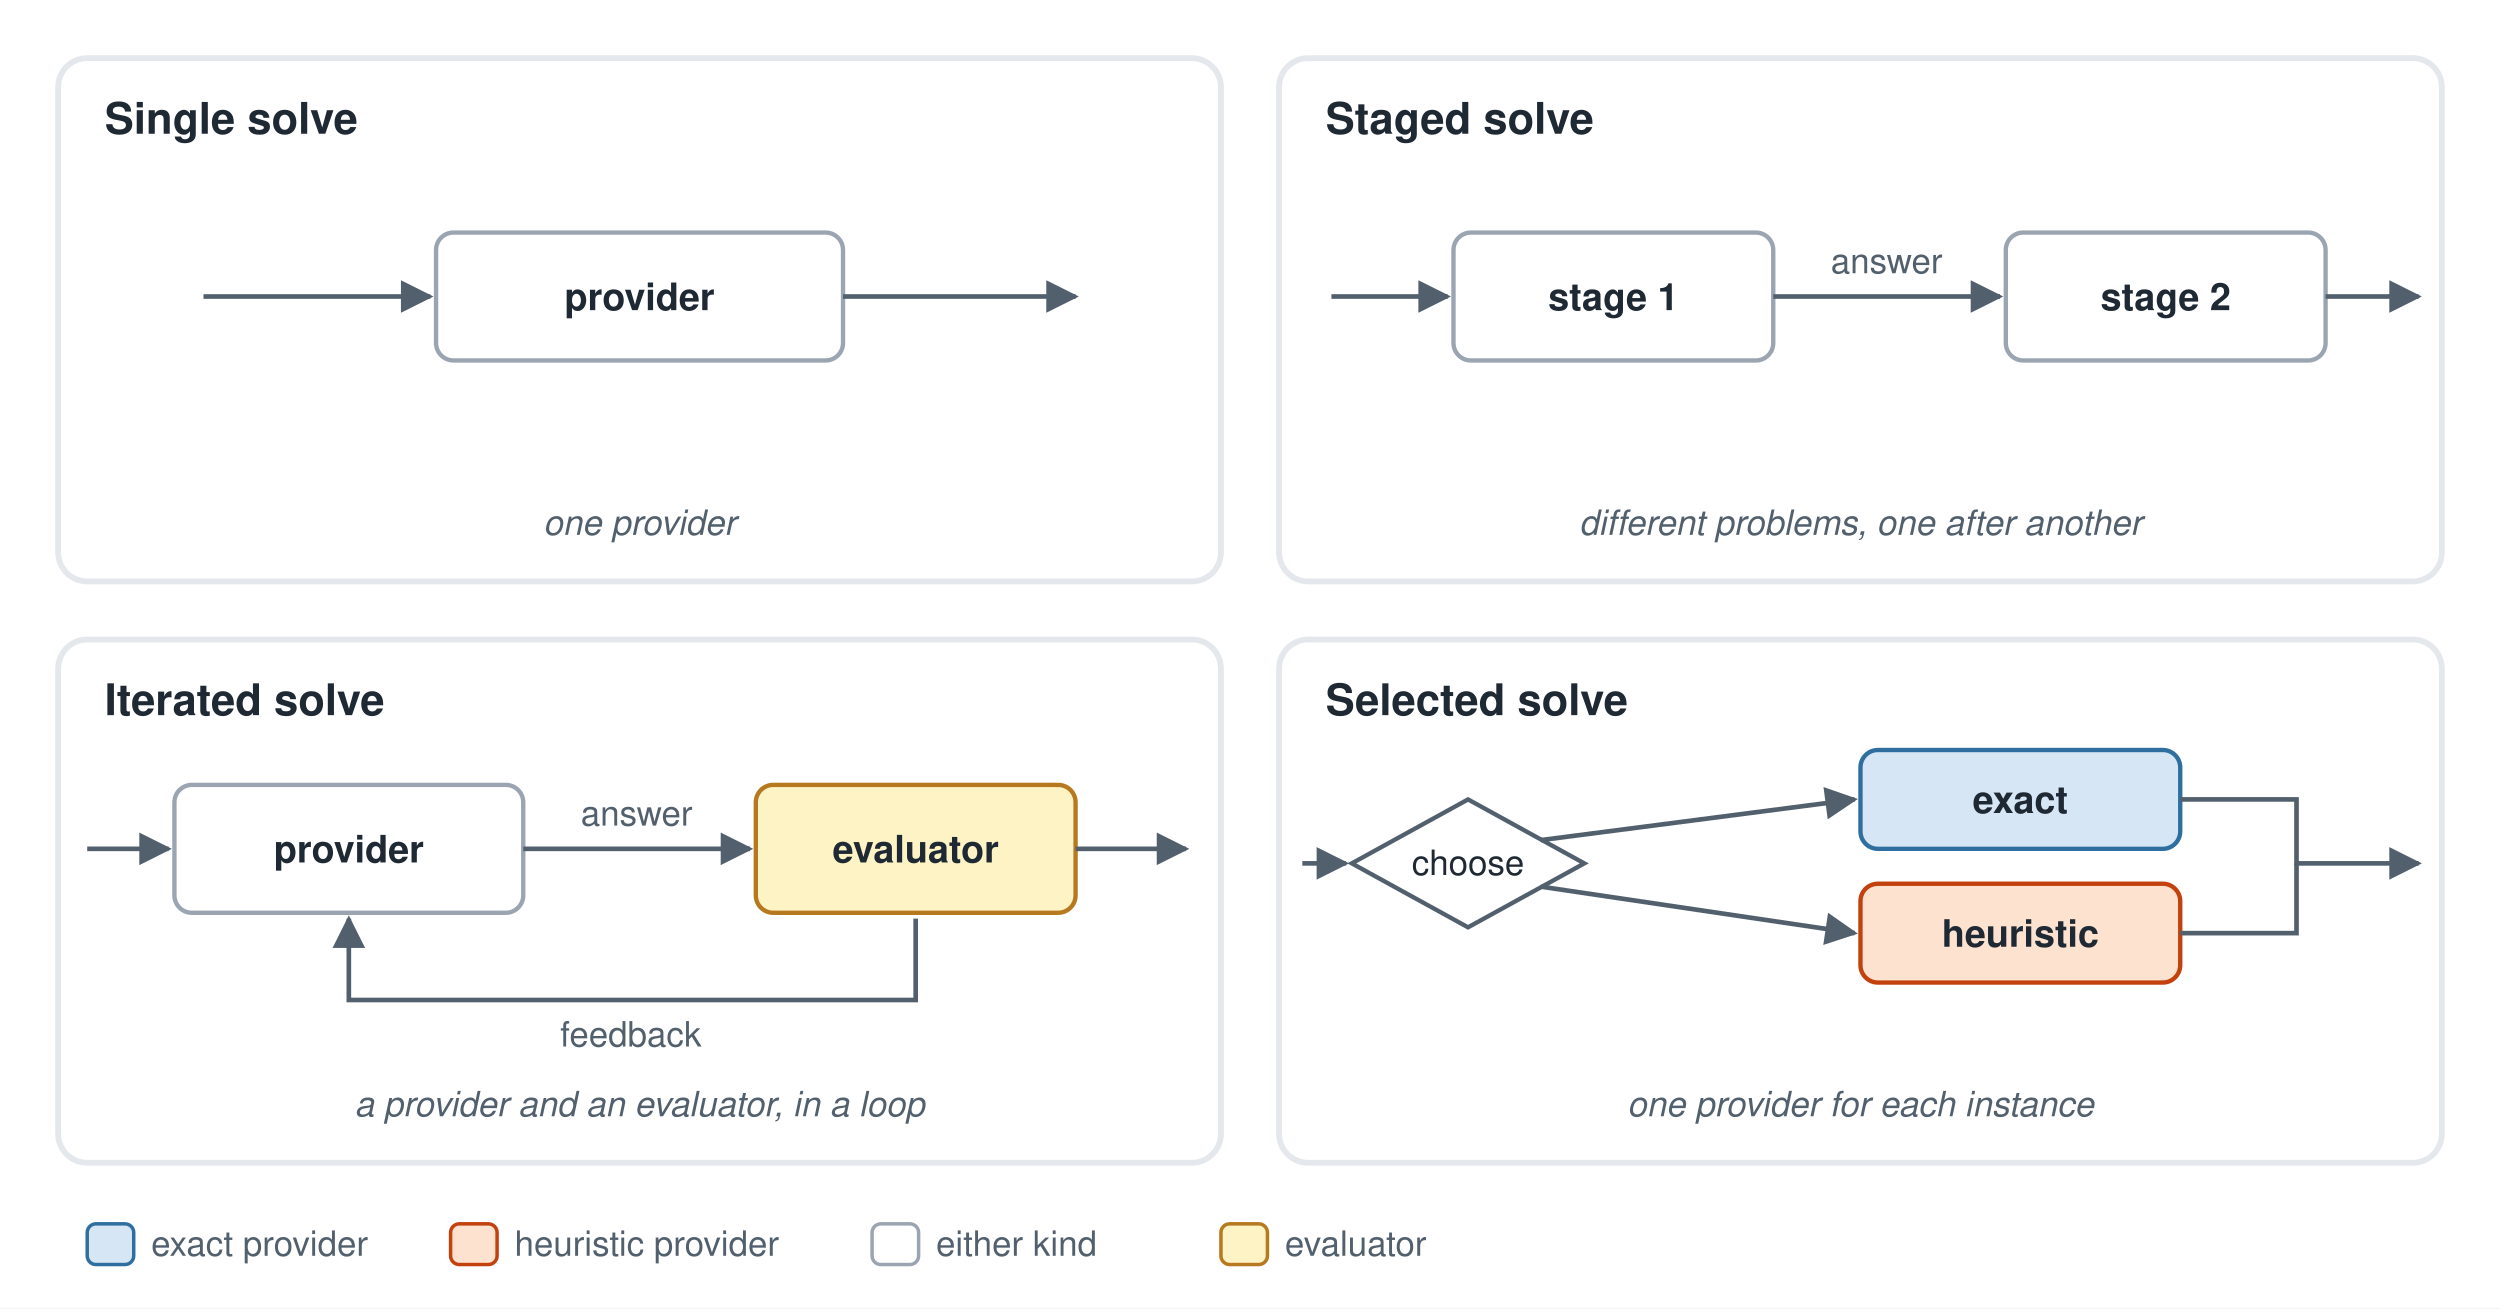
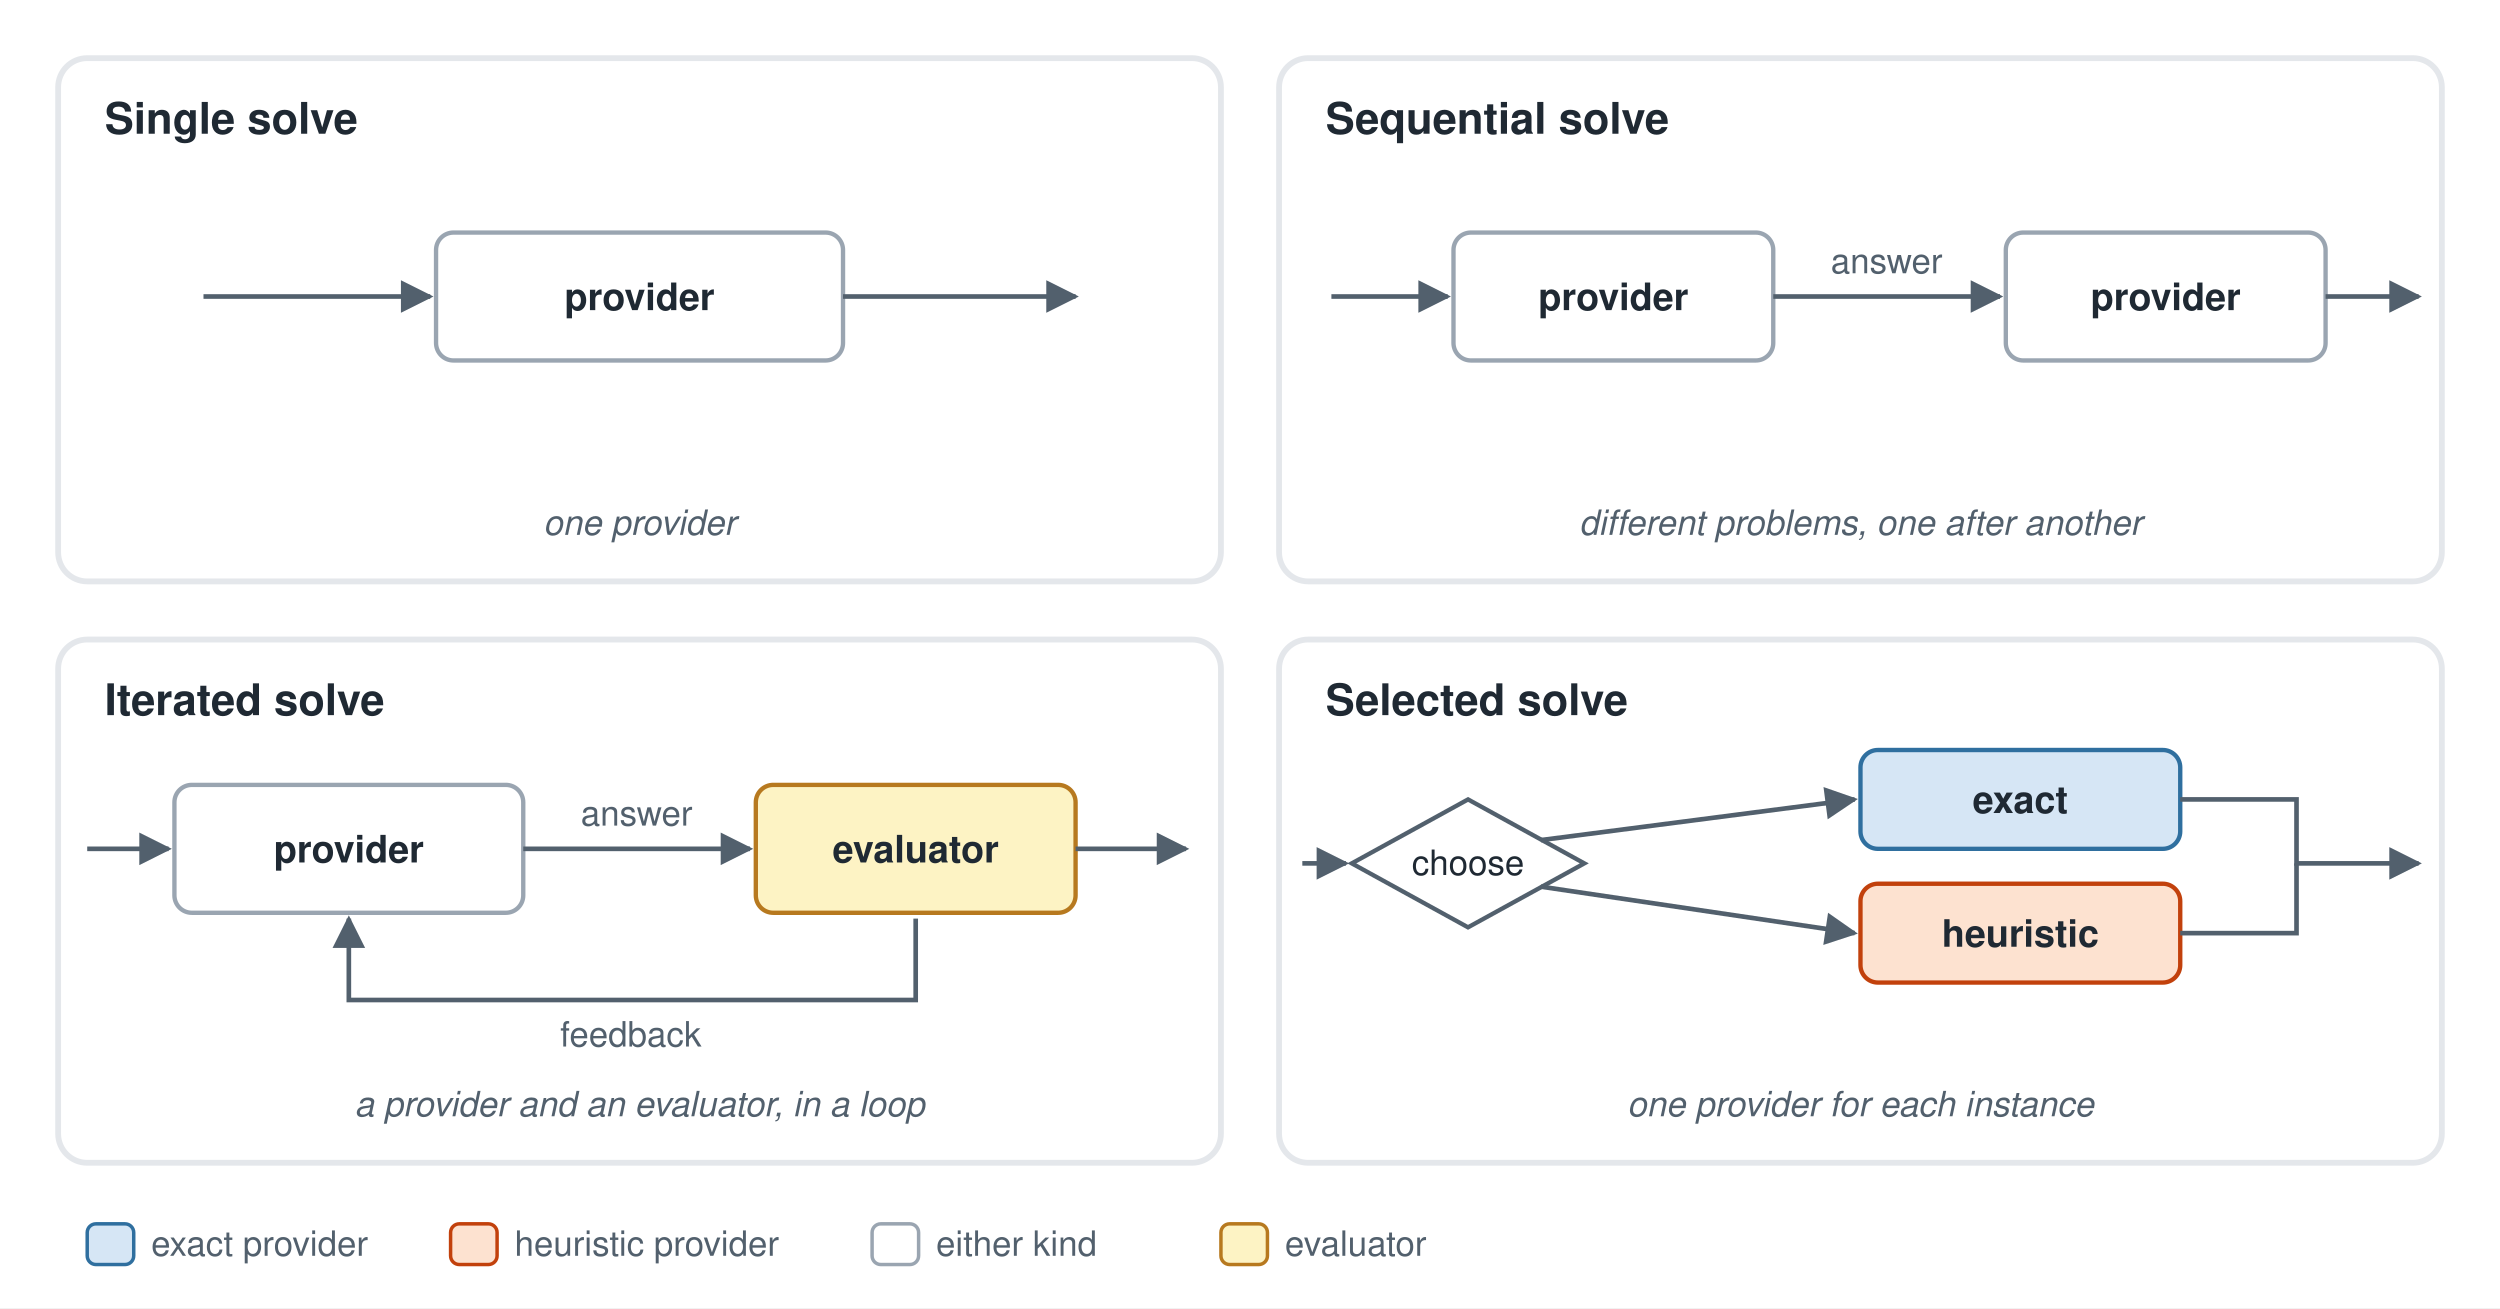
<svg xmlns="http://www.w3.org/2000/svg" viewBox="0 0 860 450" width="860" height="450" font-family="Helvetica, Arial, sans-serif">
  <defs>
    <marker id="arrow" viewBox="0 0 10 10" refX="9" refY="5" markerWidth="7" markerHeight="7" orient="auto-start-reverse">
      <path d="M0,0 L10,5 L0,10 z" fill="#52606d" />
    </marker>
    <marker id="arrow-o" viewBox="0 0 10 10" refX="9" refY="5" markerWidth="7" markerHeight="7" orient="auto-start-reverse">
      <path d="M0,0 L10,5 L0,10 z" fill="#c2410c" />
    </marker>
    <marker id="open" viewBox="0 0 10 10" refX="9" refY="5" markerWidth="8" markerHeight="8" orient="auto">
      <path d="M0,0 L10,5 L0,10" fill="none" stroke="#52606d" stroke-width="1.4" />
    </marker>
    <marker id="hollow" viewBox="0 0 12 12" refX="11" refY="6" markerWidth="11" markerHeight="11" orient="auto">
      <path d="M1,1 L11,6 L1,11 z" fill="#ffffff" stroke="#52606d" stroke-width="1.2" />
    </marker>
  </defs>
  <rect width="860" height="450" fill="#ffffff" />
  <rect x="20" y="20" width="400" height="180" rx="10" fill="#ffffff" stroke="#e4e7eb" stroke-width="2" />
  <text x="36" y="46" text-anchor="start" font-size="15" fill="#1f2933" font-weight="bold" xml:space="preserve">Single solve</text>
  <text x="220" y="184" text-anchor="middle" font-size="12" fill="#52606d" font-weight="normal" font-style="italic" xml:space="preserve">one provider</text>
  <rect x="440" y="20" width="400" height="180" rx="10" fill="#ffffff" stroke="#e4e7eb" stroke-width="2" />
-   <text x="456" y="46" text-anchor="start" font-size="15" fill="#1f2933" font-weight="bold" xml:space="preserve">Staged solve</text>
+   <text x="456" y="46" text-anchor="start" font-size="15" fill="#1f2933" font-weight="bold" xml:space="preserve">Sequential solve</text>
  <text x="640" y="184" text-anchor="middle" font-size="12" fill="#52606d" font-weight="normal" font-style="italic" xml:space="preserve">different problems, one after another</text>
  <rect x="20" y="220" width="400" height="180" rx="10" fill="#ffffff" stroke="#e4e7eb" stroke-width="2" />
  <text x="36" y="246" text-anchor="start" font-size="15" fill="#1f2933" font-weight="bold" xml:space="preserve">Iterated solve</text>
  <text x="220" y="384" text-anchor="middle" font-size="12" fill="#52606d" font-weight="normal" font-style="italic" xml:space="preserve">a provider and an evaluator, in a loop</text>
  <rect x="440" y="220" width="400" height="180" rx="10" fill="#ffffff" stroke="#e4e7eb" stroke-width="2" />
  <text x="456" y="246" text-anchor="start" font-size="15" fill="#1f2933" font-weight="bold" xml:space="preserve">Selected solve</text>
  <text x="640" y="384" text-anchor="middle" font-size="12" fill="#52606d" font-weight="normal" font-style="italic" xml:space="preserve">one provider for each instance</text>
  <rect x="150" y="80" width="140" height="44" rx="6" fill="#ffffff" stroke="#9aa5b1" stroke-width="1.5" />
  <text x="220.0" y="106.68" text-anchor="middle" font-size="13" fill="#1f2933" font-weight="bold" xml:space="preserve">provider</text>
  <line x1="70" y1="102" x2="148" y2="102" stroke="#52606d" stroke-width="1.6" marker-end="url(#arrow)" />
  <line x1="290" y1="102" x2="370" y2="102" stroke="#52606d" stroke-width="1.6" marker-end="url(#arrow)" />
  <rect x="500" y="80" width="110" height="44" rx="6" fill="#ffffff" stroke="#9aa5b1" stroke-width="1.5" />
-   <text x="555.0" y="106.68" text-anchor="middle" font-size="13" fill="#1f2933" font-weight="bold" xml:space="preserve">stage 1</text>
+   <text x="555.0" y="106.68" text-anchor="middle" font-size="13" fill="#1f2933" font-weight="bold" xml:space="preserve">provider</text>
  <rect x="690" y="80" width="110" height="44" rx="6" fill="#ffffff" stroke="#9aa5b1" stroke-width="1.5" />
-   <text x="745.0" y="106.68" text-anchor="middle" font-size="13" fill="#1f2933" font-weight="bold" xml:space="preserve">stage 2</text>
+   <text x="745.0" y="106.68" text-anchor="middle" font-size="13" fill="#1f2933" font-weight="bold" xml:space="preserve">provider</text>
  <line x1="458" y1="102" x2="498" y2="102" stroke="#52606d" stroke-width="1.6" marker-end="url(#arrow)" />
  <line x1="610" y1="102" x2="688" y2="102" stroke="#52606d" stroke-width="1.6" marker-end="url(#arrow)" />
  <text x="649" y="94" text-anchor="middle" font-size="12" fill="#52606d" font-weight="normal" xml:space="preserve">answer</text>
  <line x1="800" y1="102" x2="832" y2="102" stroke="#52606d" stroke-width="1.6" marker-end="url(#arrow)" />
  <rect x="60" y="270" width="120" height="44" rx="6" fill="#ffffff" stroke="#9aa5b1" stroke-width="1.5" />
  <text x="120.0" y="296.68" text-anchor="middle" font-size="13" fill="#1f2933" font-weight="bold" xml:space="preserve">provider</text>
  <rect x="260" y="270" width="110" height="44" rx="6" fill="#fdf3c4" stroke="#b7791f" stroke-width="1.5" />
  <text x="315.0" y="296.68" text-anchor="middle" font-size="13" fill="#1f2933" font-weight="bold" xml:space="preserve">evaluator</text>
  <line x1="30" y1="292" x2="58" y2="292" stroke="#52606d" stroke-width="1.6" marker-end="url(#arrow)" />
  <line x1="180" y1="292" x2="258" y2="292" stroke="#52606d" stroke-width="1.6" marker-end="url(#arrow)" />
  <text x="219" y="284" text-anchor="middle" font-size="12" fill="#52606d" font-weight="normal" xml:space="preserve">answer</text>
  <line x1="370" y1="292" x2="408" y2="292" stroke="#52606d" stroke-width="1.6" marker-end="url(#arrow)" />
  <path d="M315,316 V344 H120 V316" fill="none" stroke="#52606d" stroke-width="1.6" marker-end="url(#arrow)" />
  <text x="217" y="360" text-anchor="middle" font-size="12" fill="#52606d" font-weight="normal" xml:space="preserve">feedback</text>
  <path d="M505,275 L545,297 L505,319 L465,297 Z" fill="none" stroke="#52606d" stroke-width="1.5" />
  <text x="505" y="301" text-anchor="middle" font-size="12" fill="#1f2933" font-weight="normal" xml:space="preserve">choose</text>
  <rect x="640" y="258" width="110" height="34" rx="6" fill="#d6e6f5" stroke="#2f6f9f" stroke-width="1.5" />
  <text x="695.0" y="279.68" text-anchor="middle" font-size="13" fill="#1f2933" font-weight="bold" xml:space="preserve">exact</text>
  <rect x="640" y="304" width="110" height="34" rx="6" fill="#fde2d0" stroke="#c2410c" stroke-width="1.5" />
  <text x="695.0" y="325.68" text-anchor="middle" font-size="13" fill="#1f2933" font-weight="bold" xml:space="preserve">heuristic</text>
  <line x1="448" y1="297" x2="463" y2="297" stroke="#52606d" stroke-width="1.6" marker-end="url(#arrow)" />
  <line x1="530" y1="289" x2="638" y2="275" stroke="#52606d" stroke-width="1.6" marker-end="url(#arrow)" />
  <line x1="530" y1="305" x2="638" y2="321" stroke="#52606d" stroke-width="1.6" marker-end="url(#arrow)" />
  <path d="M750,275 H790 V297 H832" fill="none" stroke="#52606d" stroke-width="1.6" marker-end="url(#arrow)" />
  <path d="M750,321 H790 V297" fill="none" stroke="#52606d" stroke-width="1.6" />
  <rect x="30" y="421" width="16" height="14" rx="3" fill="#d6e6f5" stroke="#2f6f9f" stroke-width="1.2" />
  <text x="52" y="432" text-anchor="start" font-size="12" fill="#52606d" font-weight="normal" xml:space="preserve">exact provider</text>
  <rect x="155" y="421" width="16" height="14" rx="3" fill="#fde2d0" stroke="#c2410c" stroke-width="1.2" />
  <text x="177" y="432" text-anchor="start" font-size="12" fill="#52606d" font-weight="normal" xml:space="preserve">heuristic provider</text>
  <rect x="300" y="421" width="16" height="14" rx="3" fill="#ffffff" stroke="#9aa5b1" stroke-width="1.2" />
  <text x="322" y="432" text-anchor="start" font-size="12" fill="#52606d" font-weight="normal" xml:space="preserve">either kind</text>
  <rect x="420" y="421" width="16" height="14" rx="3" fill="#fdf3c4" stroke="#b7791f" stroke-width="1.2" />
  <text x="442" y="432" text-anchor="start" font-size="12" fill="#52606d" font-weight="normal" xml:space="preserve">evaluator</text>
</svg>
